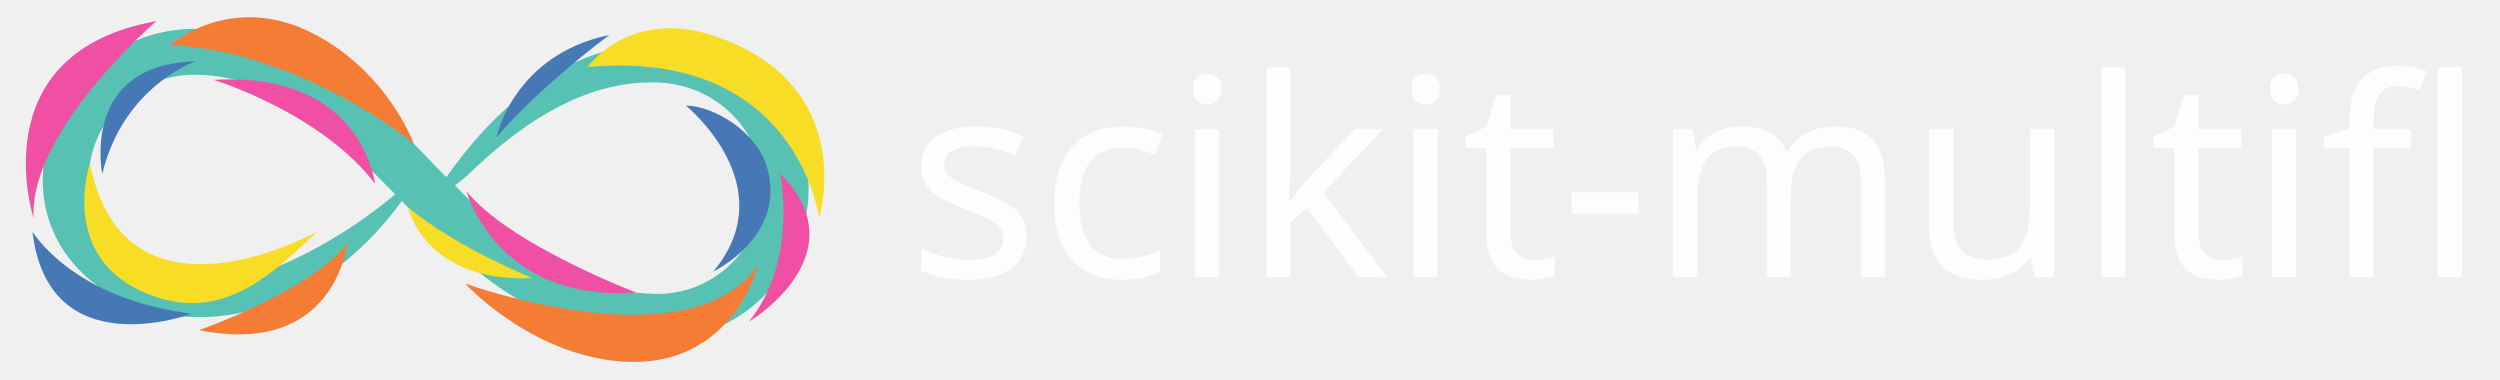
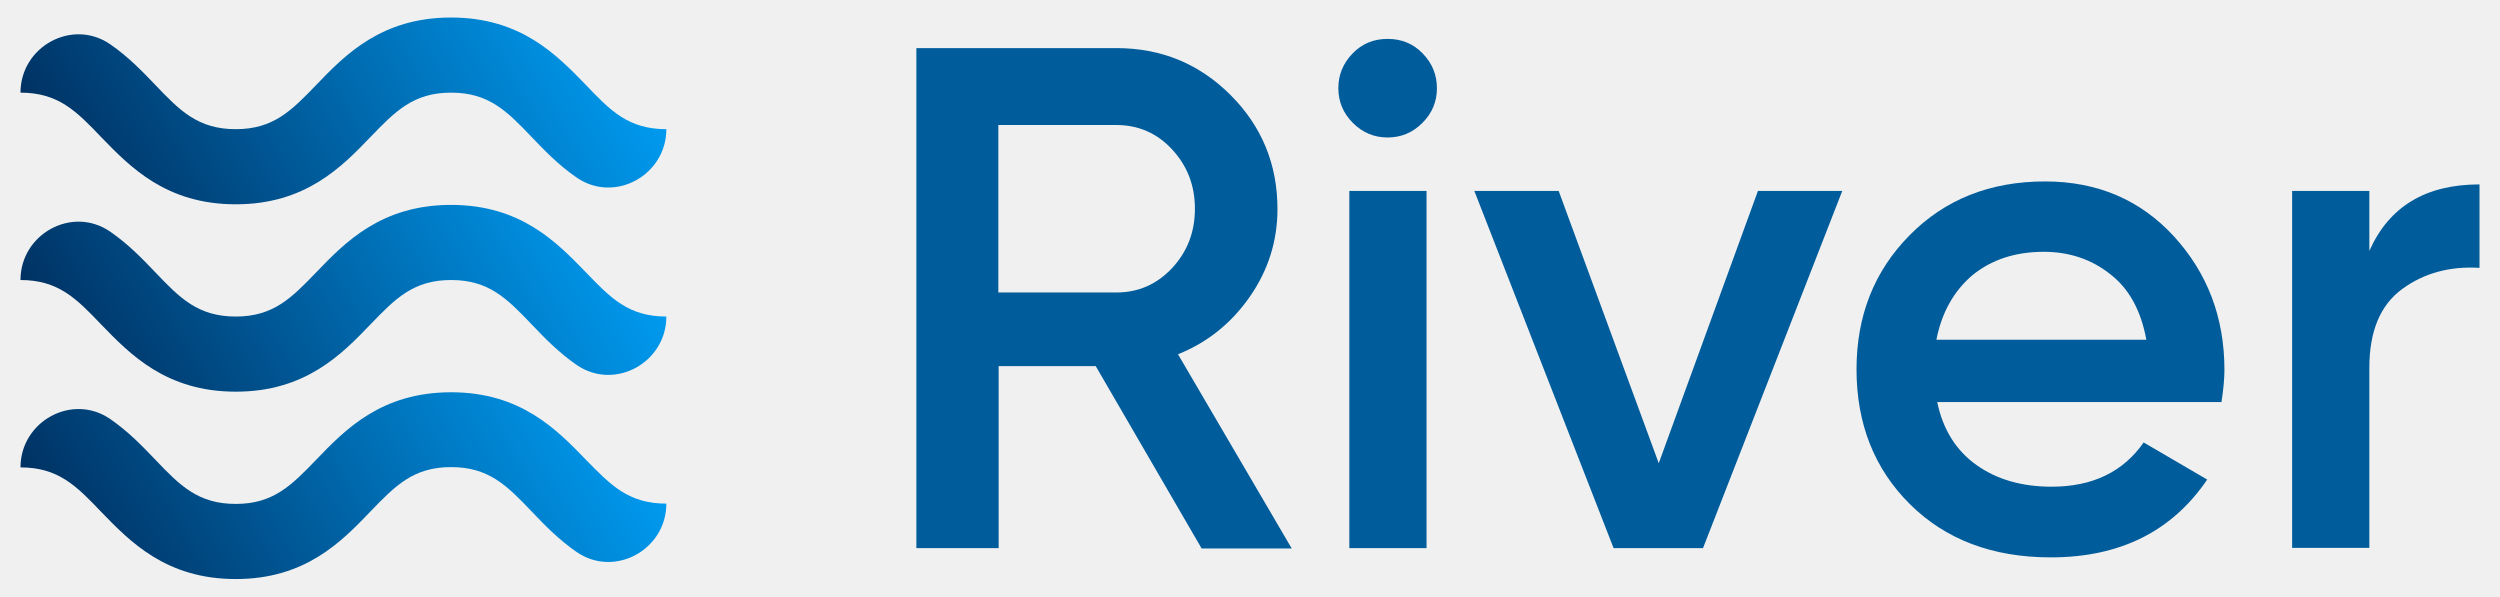
- <svg xmlns="http://www.w3.org/2000/svg" viewBox="0 0 659.259 100" height="100" width="659.259" xml:space="preserve" id="svg2" version="1.1">
-   <defs id="defs6">
-     <radialGradient id="radialGradient18" spreadMethod="pad" gradientTransform="matrix(3.106398,1.6492457e-7,1.6492492e-7,-3.106398,6000,6000)" gradientUnits="userSpaceOnUse" r="1" cy="4.5474735e-13" cx="2.2737368e-13" fy="4.5474735e-13" fx="2.2737368e-13">
-       <stop id="stop14" offset="0" style="stop-opacity:1;stop-color:#ffffff" />
-       <stop id="stop16" offset="1" style="stop-opacity:1;stop-color:#f2fbfe" />
-     </radialGradient>
-   </defs>
-   <g transform="matrix(1.333333,0,0,-1.333333,226.4203,328.4958)" id="g10">
-     <g transform="scale(0.1)" id="g12">
-       <g id="g4776">
-         <g id="g868">
-           <g id="g4891" transform="matrix(1.006391,0,0,1.006391,-5579.518,-7739.059)" style="opacity:1">
- 
- </g>
-           <g transform="matrix(0.4545455,0,0,0.4545455,414.037,1139.301)" id="g86">
-             <g style="opacity:0.86" id="g196" transform="matrix(0.8520534,0,0,0.8520534,-4739.194,-6832.275)">
-               <path d="m 2280.25,10366.975 213.326,173.818 c 318.359,310.996 641.289,489.945 978.177,475.96 297.37,-12.342 536.174,-249.977 531.837,-547.575 -4.337,-297.593 -250.004,-537.796 -547.575,-531.832 -541.023,10.835 -920.924,457.208 -1105.31,633.083 -350.547,369.365 -702.744,712.381 -1239.01,720.201 -427.294,6.225 -778.734,-335.109 -784.959,-762.403 -11.254,-771.73 1243.848,-1125.591 1944.361,50.642 -314.74,-319.572 -829.016,-606.722 -1178.552,-601.623 -297.593,4.337 -536.174,249.977 -531.837,547.569 4.337,297.599 249.982,536.18 547.575,531.837 897.611,-13.082 1194.017,-1324.039 2344.32,-1353.283 427.201,-10.856 778.734,335.109 784.959,762.402 11.069,759.187 -1151.669,1250.063 -1957.312,-98.796" style="fill:#3fb9a9;fill-opacity:1;fill-rule:nonzero;stroke:none;stroke-width:0.544" id="path22" />
-               <path d="m 567.652,10603.7 c 0,0 -164.518,-481.483 293.582,-665.946 355.548,-143.169 601.357,60.176 866.347,317.543 0,0 -982.857,-549.044 -1159.929,348.403" style="fill:#f9da06;fill-opacity:1;fill-rule:nonzero;stroke:none;stroke-width:0.544" id="path24" />
-               <path d="m 3109.511,11095.959 c 0,0 212.27,307.448 655.367,155.99 552.995,-189.022 598.189,-639.591 527.07,-928.814 0,0 -110.671,870.587 -1182.437,772.824" style="fill:#f9da06;fill-opacity:1;fill-rule:nonzero;stroke:none;stroke-width:0.544" id="path26" />
-               <path d="m 2483.846,9990.29 c 0,0 1144.099,-415.79 1496.225,94.291 0,0 -139.023,-571.949 -758.142,-486.017 -438.134,60.813 -738.083,391.726 -738.083,391.726" style="fill:#f46a17;fill-opacity:1;fill-rule:nonzero;stroke:none;stroke-width:0.544" id="path28" />
-               <path d="m 977.739,11209.585 c 0,0 294.056,260.125 697.694,72.828 403.638,-187.303 545.888,-577.859 545.888,-577.859 0,0 -551.205,462.279 -1243.581,505.031" style="fill:#f46a17;fill-opacity:1;fill-rule:nonzero;stroke:none;stroke-width:0.544" id="path30" />
-               <path d="m 279.963,10323.57 c 0,0 -275.194,845.778 626.971,1006.78 0,0 -651.427,-557.321 -626.971,-1006.78" style="fill:#f03697;fill-opacity:1;fill-rule:nonzero;stroke:none;stroke-width:0.544" id="path32" />
-               <path d="m 2490.713,10461.87 c 0,0 154.222,-568.347 866.799,-517.678 0,0 -649.43,246.015 -866.799,517.678" style="fill:#f03697;fill-opacity:1;fill-rule:nonzero;stroke:none;stroke-width:0.544" id="path34" />
-               <path d="m 4092.113,10552.318 c 0,0 95.145,-441.725 -159.805,-757.303 0,0 572.771,341.019 159.805,757.303" style="fill:#f03697;fill-opacity:1;fill-rule:nonzero;stroke:none;stroke-width:0.544" id="path36" />
-               <path d="m 2023.232,10500.752 c 0,0 -64.181,574.892 -823.15,529.665 0,0 545.436,-167.005 823.15,-529.665" style="fill:#f03697;fill-opacity:1;fill-rule:nonzero;stroke:none;stroke-width:0.544" id="path38" />
-               <path d="m 274.451,10255.101 c 0,0 203.22,-343.843 813.888,-418.619 0,0 -733.305,-275.94 -813.888,418.619" style="fill:#2c65ad;fill-opacity:1;fill-rule:nonzero;stroke:none;stroke-width:0.544" id="path40" />
-               <path d="m 2643.493,10737.205 c 0,0 85.948,420.535 577.26,522.679 0,0 -344.736,-252.132 -577.26,-522.679" style="fill:#2c65ad;fill-opacity:1;fill-rule:nonzero;stroke:none;stroke-width:0.544" id="path42" />
-               <path d="m 3610.977,10899.073 c 0,0 505.678,-409.575 140.03,-847.432 0,0 372.309,177.328 276.157,525.704 -53.412,193.513 -278.34,320.095 -416.187,321.728" style="fill:#2c65ad;fill-opacity:1;fill-rule:nonzero;stroke:none;stroke-width:0.544" id="path44" />
-               <path d="m 630.701,10550.67 c 0,0 -115.215,558.621 476.423,574.484 0,0 -368.293,-126.153 -476.423,-574.484" style="fill:#2c65ad;fill-opacity:1;fill-rule:nonzero;stroke:none;stroke-width:0.544" id="path46" />
-               <path d="m 1124.761,9752.498 c 0,0 565.8,196.81 756.128,441.464 0,0 -59.283,-582.076 -756.128,-441.464" style="fill:#f46a17;fill-opacity:1;fill-rule:nonzero;stroke:none;stroke-width:0.544" id="path48" />
-               <path d="m 2191.999,10379.703 c 0,0 82.809,-386.36 636.936,-361.79 0,0 -380.733,150.587 -636.936,361.79" style="fill:#f9da06;fill-opacity:1;fill-rule:nonzero;stroke:none;stroke-width:0.544" id="path50" />
-             </g>
-             <text transform="matrix(1.006391,0,0,-1.006391,-5579.518,-7739.058)" id="text163" y="-9387.684" x="4848.061" style="font-style:normal;font-weight:normal;font-size:1192.38px;line-height:1.25;font-family:sans-serif;letter-spacing:0px;word-spacing:0px;opacity:0.86;fill:#000000;fill-opacity:1;stroke:none;stroke-width:7.5" xml:space="preserve">
-               <tspan style="font-style:normal;font-variant:normal;font-weight:normal;font-stretch:normal;font-family:Flux;-inkscape-font-specification:Flux;fill:#ffffff;stroke-width:7.5" y="-9387.684" x="4848.061" id="tspan161">scikit-multiflow</tspan>
-             </text>
-             <rect transform="scale(1,-1)" y="-2913.718" x="-4646.815" height="1650" width="10719.3" id="rect846" style="opacity:0.24;fill:none;fill-opacity:1;stroke:none;stroke-width:22.13;stroke-linecap:round;stroke-linejoin:miter;stroke-miterlimit:4;stroke-dasharray:none;stroke-dashoffset:0;stroke-opacity:1" />
-           </g>
-         </g>
+ <svg xmlns="http://www.w3.org/2000/svg" version="1.1" id="Layer_1" x="0px" y="0px" viewBox="0 0 841.9 200.8" style="enable-background:new 0 0 841.9 200.8;" xml:space="preserve">
+   <style type="text/css">
+ 	.st0{fill:url(#SVGID_1_);}
+ 	.st1{fill:url(#SVGID_2_);}
+ 	.st2{fill:url(#SVGID_3_);}
+ 	.st3{fill:#005C9B;}
+ </style>
+   <g>
+     <g>
+       <g>
+         <linearGradient id="SVGID_1_" gradientUnits="userSpaceOnUse" x1="194.521" y1="117.919" x2="36.775" y2="208.994">
+           <stop offset="0" style="stop-color:#009AEF" />
+           <stop offset="1" style="stop-color:#003263" />
+         </linearGradient>
+         <path class="st0" d="M224.4,169.6c0,15.5-17.4,25.1-30.2,16.3c-6.1-4.2-10.9-9.2-15.2-13.7c-8.3-8.7-14.4-14.9-27.1-14.9     s-18.8,6.3-27.1,14.9C115,182.4,102.9,195,79.4,195c-23.5,0-35.6-12.6-45.4-22.7c-8.3-8.7-14.4-14.9-27.1-14.9v0     c0-15.5,17.4-25.1,30.2-16.3c6.1,4.2,10.9,9.2,15.2,13.7c8.3,8.7,14.4,14.9,27.1,14.9c12.7,0,18.8-6.3,27.1-14.9     c9.7-10.1,21.9-22.7,45.4-22.7s35.6,12.6,45.4,22.7C205.6,163.3,211.6,169.6,224.4,169.6L224.4,169.6z" />
      </g>
-       <flowRoot style="font-style:normal;font-weight:normal;font-size:40px;line-height:1.25;font-family:sans-serif;letter-spacing:0px;word-spacing:0px;fill:#000000;fill-opacity:1;stroke:none" id="flowRoot165" xml:space="preserve">
-         <flowRegion id="flowRegion167">
-           <rect y="433.898" x="1291.525" height="247.458" width="376.271" id="rect169" />
-         </flowRegion>
-         <flowPara id="flowPara171" />
-       </flowRoot>
-       <flowRoot style="font-style:normal;font-weight:normal;font-size:40px;line-height:1.25;font-family:sans-serif;letter-spacing:0px;word-spacing:0px;fill:#000000;fill-opacity:1;stroke:none" id="flowRoot173" xml:space="preserve">
-         <flowRegion id="flowRegion175">
-           <rect y="359.322" x="-362.712" height="200" width="2237.288" id="rect177" />
-         </flowRegion>
-         <flowPara id="flowPara179" />
-       </flowRoot>
+       <g>
+         <linearGradient id="SVGID_2_" gradientUnits="userSpaceOnUse" x1="194.521" y1="54.88" x2="36.775" y2="145.955">
+           <stop offset="0" style="stop-color:#009AEF" />
+           <stop offset="1" style="stop-color:#003263" />
+         </linearGradient>
+         <path class="st1" d="M224.4,106.6c0,15.5-17.4,25.1-30.2,16.3c-6.1-4.2-10.9-9.2-15.2-13.7c-8.3-8.7-14.4-14.9-27.1-14.9     s-18.8,6.3-27.1,14.9c-9.7,10.1-21.9,22.7-45.4,22.7c-23.5,0-35.6-12.6-45.4-22.7c-8.3-8.7-14.4-14.9-27.1-14.9v0     c0-15.5,17.4-25.1,30.2-16.3c6.1,4.2,10.9,9.2,15.2,13.7c8.3,8.7,14.4,14.9,27.1,14.9c12.7,0,18.8-6.3,27.1-14.9     c9.7-10.1,21.9-22.7,45.4-22.7s35.6,12.6,45.4,22.7C205.6,100.3,211.6,106.6,224.4,106.6L224.4,106.6z" />
+       </g>
+       <g>
+         <linearGradient id="SVGID_3_" gradientUnits="userSpaceOnUse" x1="194.521" y1="-8.16" x2="36.775" y2="82.915">
+           <stop offset="0" style="stop-color:#009AEF" />
+           <stop offset="1" style="stop-color:#003263" />
+         </linearGradient>
+         <path class="st2" d="M224.4,43.5c0,15.5-17.4,25.1-30.2,16.3c-6.1-4.2-10.9-9.2-15.2-13.7c-8.3-8.7-14.4-14.9-27.1-14.9     s-18.8,6.3-27.1,14.9c-9.7,10.1-21.9,22.7-45.4,22.7c-23.5,0-35.6-12.6-45.4-22.7c-8.3-8.7-14.4-14.9-27.1-14.9v0     c0-15.5,17.4-25.1,30.2-16.3c6.1,4.2,10.9,9.2,15.2,13.7c8.3,8.7,14.4,14.9,27.1,14.9c12.7,0,18.8-6.3,27.1-14.9     c9.7-10.1,21.9-22.7,45.4-22.7s35.6,12.6,45.4,22.7C205.6,37.3,211.6,43.5,224.4,43.5L224.4,43.5z" />
+       </g>
+     </g>
+     <g>
+       <path class="st3" d="M404.6,184.6L369,123.3h-32.7v61.3h-27.7V16.2h67.4c15.1,0,27.9,5.3,38.4,15.8c10.5,10.5,15.8,23.3,15.8,38.4    c0,10.7-3.1,20.6-9.3,29.5c-6.2,8.9-14.2,15.4-24.2,19.4l38.3,65.4H404.6z M336.2,42.2v56.3h39.7c7.4,0,13.6-2.7,18.8-8.2    c5.1-5.5,7.7-12.1,7.7-20c0-7.9-2.6-14.5-7.7-20c-5.1-5.5-11.4-8.2-18.8-8.2H336.2z" />
+       <path class="st3" d="M479,41.4c-3.3,3.3-7.2,4.9-11.7,4.9c-4.5,0-8.4-1.6-11.7-4.9c-3.3-3.3-4.9-7.2-4.9-11.7    c0-4.5,1.6-8.4,4.8-11.7c3.2-3.3,7.1-4.9,11.8-4.9c4.7,0,8.6,1.6,11.8,4.9c3.2,3.3,4.8,7.2,4.8,11.7    C483.9,34.2,482.3,38.1,479,41.4z M454.4,184.6V64.3h26v120.3H454.4z" />
+       <path class="st3" d="M592,64.3h28.4l-46.9,120.3h-30.1L496.5,64.3h28.4l33.7,91.7L592,64.3z" />
+       <path class="st3" d="M652.4,135.5c1.9,9.1,6.3,16.2,13.2,21.1c6.9,4.9,15.3,7.3,25.3,7.3c13.8,0,24.1-5,31-14.9l21.4,12.5    c-11.9,17.5-29.4,26.2-52.7,26.2c-19.6,0-35.4-6-47.4-17.9c-12-11.9-18-27.1-18-45.4c0-18,5.9-33,17.8-45.1    c11.9-12.1,27.1-18.2,45.7-18.2c17.6,0,32.1,6.2,43.4,18.5c11.3,12.4,17,27.3,17,45c0,2.7-0.3,6.3-1,10.8H652.4z M652.1,114.4    h70.7c-1.8-9.8-5.8-17.2-12.2-22.1c-6.3-5-13.8-7.5-22.3-7.5c-9.6,0-17.6,2.6-24.1,7.9C658,98,653.9,105.2,652.1,114.4z" />
+       <path class="st3" d="M797.9,84.5c6.6-14.9,18.9-22.4,37.1-22.4v28.1c-9.9-0.6-18.6,1.7-26,7.1c-7.4,5.4-11.1,14.2-11.1,26.6v60.6    h-26V64.3h26V84.5z" />
    </g>
  </g>
</svg>
